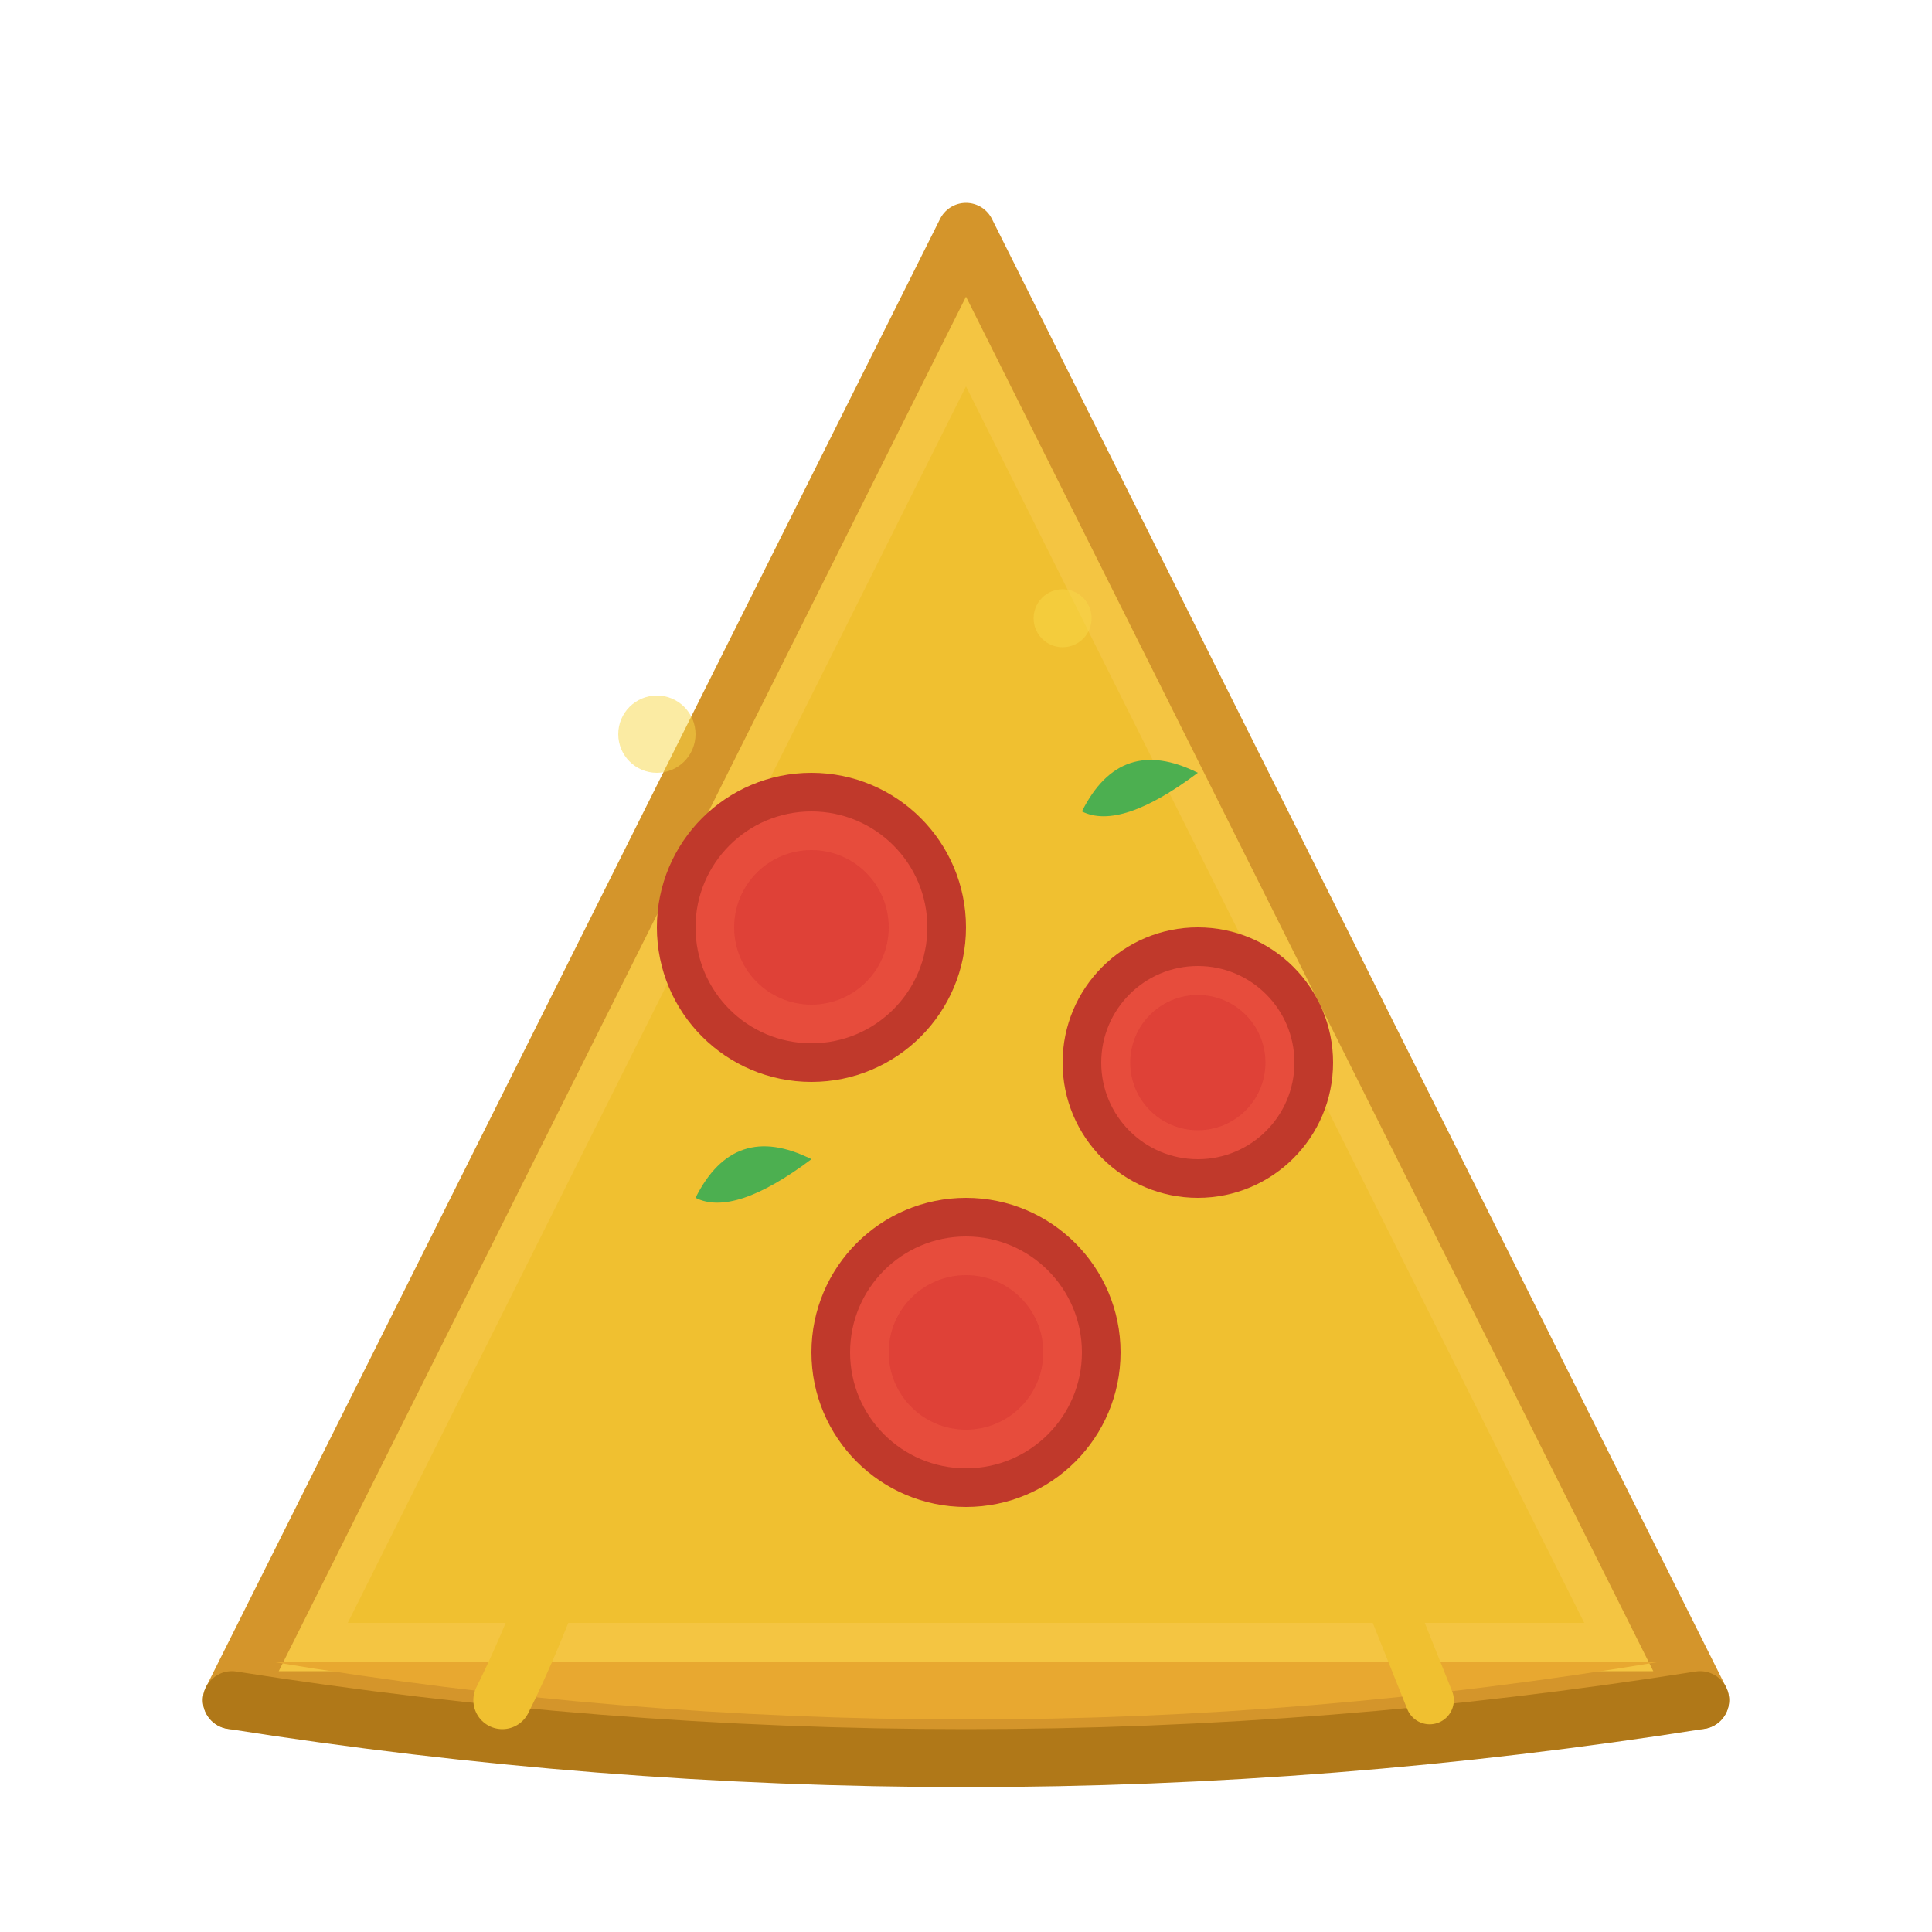
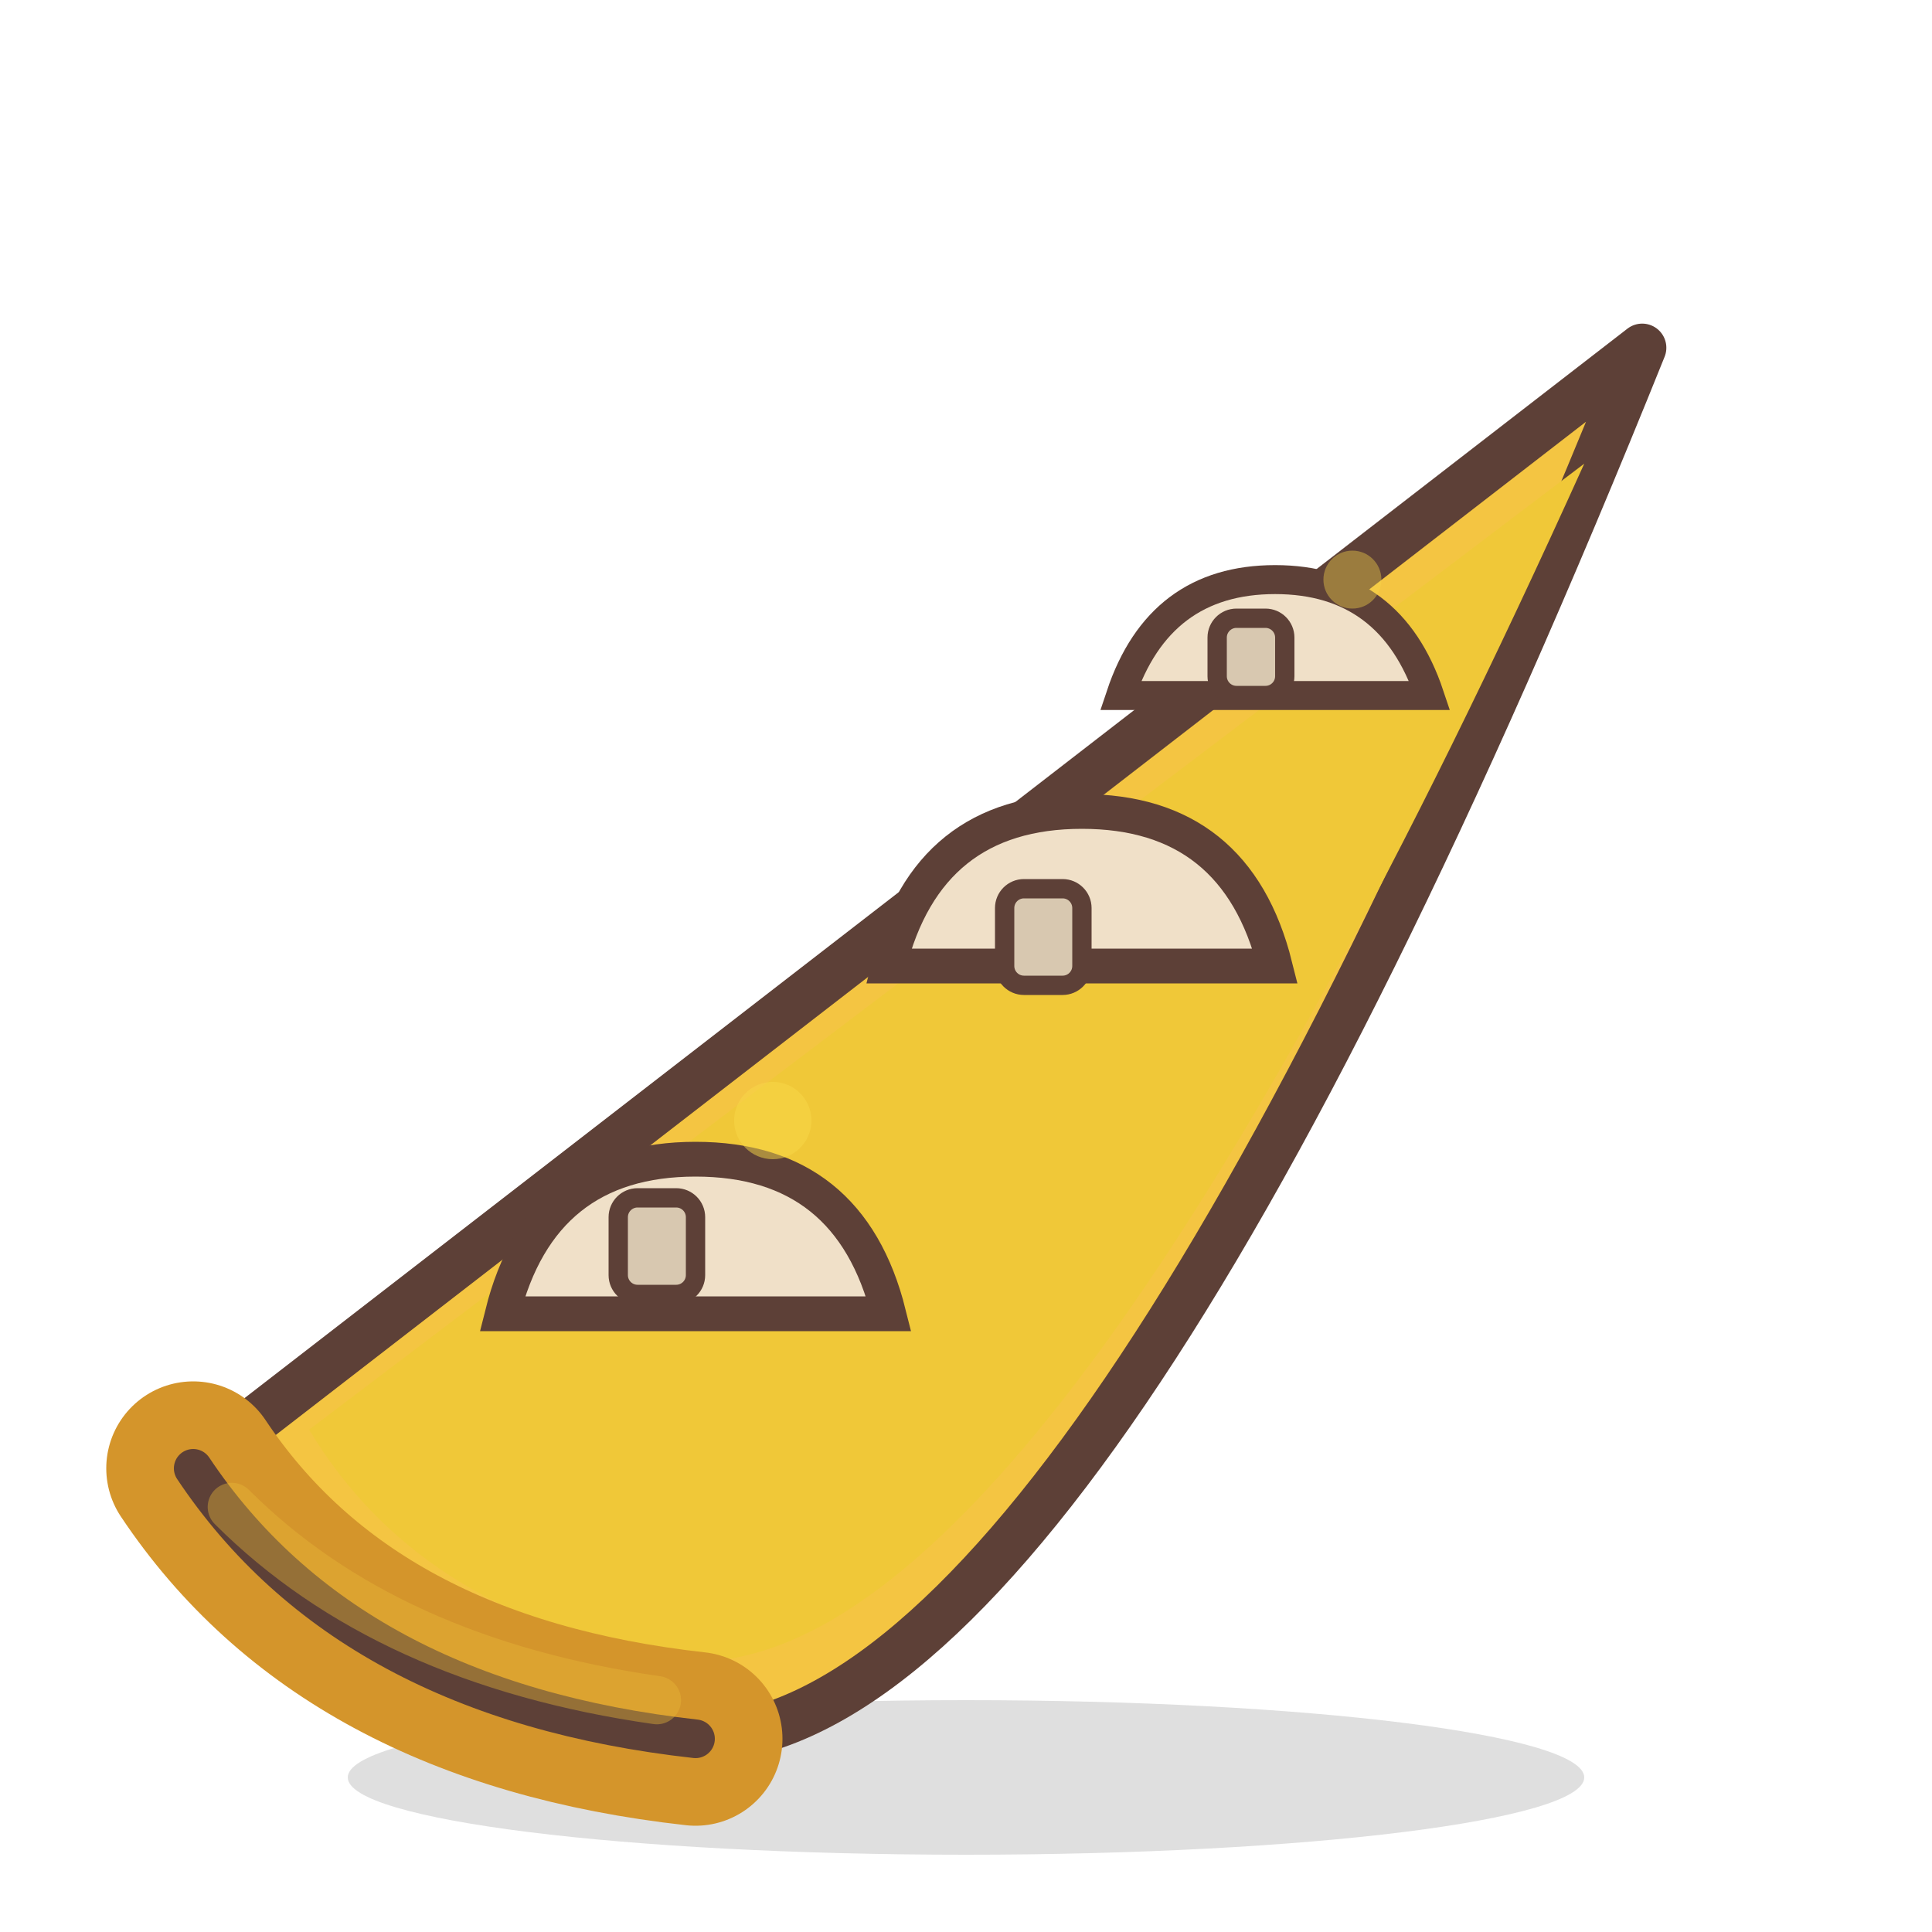
<svg xmlns="http://www.w3.org/2000/svg" viewBox="0 0 100 100">
-   <path d="M50 12 L12 88 L88 88 Z" fill="#F4C542" stroke="#D4952B" stroke-width="3" stroke-linejoin="round" />
-   <path d="M50 20 L18 84 L82 84 Z" fill="#F0C030" />
-   <path d="M12 88 Q50 94 88 88" fill="#D4952B" stroke="#B07818" stroke-width="3" stroke-linecap="round" />
-   <path d="M14 86 Q50 92 86 86" fill="#E8A830" stroke="none" />
-   <path d="M30 78 Q28 84 26 88" fill="none" stroke="#F0C030" stroke-width="3" stroke-linecap="round" />
-   <path d="M70 78 Q72 83 74 88" fill="none" stroke="#F0C030" stroke-width="2.5" stroke-linecap="round" />
-   <circle cx="42" cy="48" r="7" fill="#E74C3C" stroke="#C0392B" stroke-width="2" />
-   <circle cx="42" cy="48" r="4" fill="#D32F2F" opacity="0.4" />
-   <circle cx="62" cy="55" r="6" fill="#E74C3C" stroke="#C0392B" stroke-width="2" />
-   <circle cx="62" cy="55" r="3.5" fill="#D32F2F" opacity="0.4" />
-   <circle cx="50" cy="70" r="7" fill="#E74C3C" stroke="#C0392B" stroke-width="2" />
-   <circle cx="50" cy="70" r="4" fill="#D32F2F" opacity="0.4" />
-   <path d="M36 62 Q38 58 42 60 Q38 63 36 62Z" fill="#4CAF50" />
-   <path d="M56 42 Q58 38 62 40 Q58 43 56 42Z" fill="#4CAF50" />
-   <circle cx="34" cy="38" r="2" fill="#F8D848" opacity="0.5" />
-   <circle cx="55" cy="32" r="1.5" fill="#F8D848" opacity="0.5" />
+   <ellipse cx="50" cy="92" rx="32" ry="4" fill="#00000020" />
+   <path d="M85 18 L10 76 Q18 88 36 90 Q56 90 85 18Z" fill="#F4C542" stroke="#5D4037" stroke-width="2.5" stroke-linejoin="round" />
+   <path d="M82 24 L16 74 Q22 84 36 86 Q54 86 82 24Z" fill="#F0C838" />
+   <path d="M10 76 Q18 88 36 90" fill="none" stroke="#D4952B" stroke-width="9" stroke-linecap="round" />
+   <path d="M10 76 Q18 88 36 90" fill="none" stroke="#5D4037" stroke-width="2" stroke-linecap="round" />
+   <path d="M12 78 Q20 86 34 88" fill="none" stroke="#E8B838" stroke-width="2.5" opacity="0.4" stroke-linecap="round" />
+   <path d="M46 50 Q48 42 56 42 Q64 42 66 50Z" fill="#F0E0C8" stroke="#5D4037" stroke-width="1.8" />
+   <rect x="52" y="46" width="4" height="5" rx="1" fill="#D8C8B0" stroke="#5D4037" stroke-width="1" />
+   <path d="M26 68 Q28 60 36 60 Q44 60 46 68Z" fill="#F0E0C8" stroke="#5D4037" stroke-width="1.8" />
+   <rect x="32" y="62" width="4" height="5" rx="1" fill="#D8C8B0" stroke="#5D4037" stroke-width="1" />
+   <path d="M58 36 Q60 30 66 30 Q72 30 74 36Z" fill="#F0E0C8" stroke="#5D4037" stroke-width="1.5" />
+   <rect x="63" y="32" width="3.5" height="4" rx="1" fill="#D8C8B0" stroke="#5D4037" stroke-width="1" />
+   <circle cx="40" cy="58" r="2" fill="#F8D848" opacity="0.5" />
+   <circle cx="70" cy="30" r="1.5" fill="#F8D848" opacity="0.4" />
</svg>
